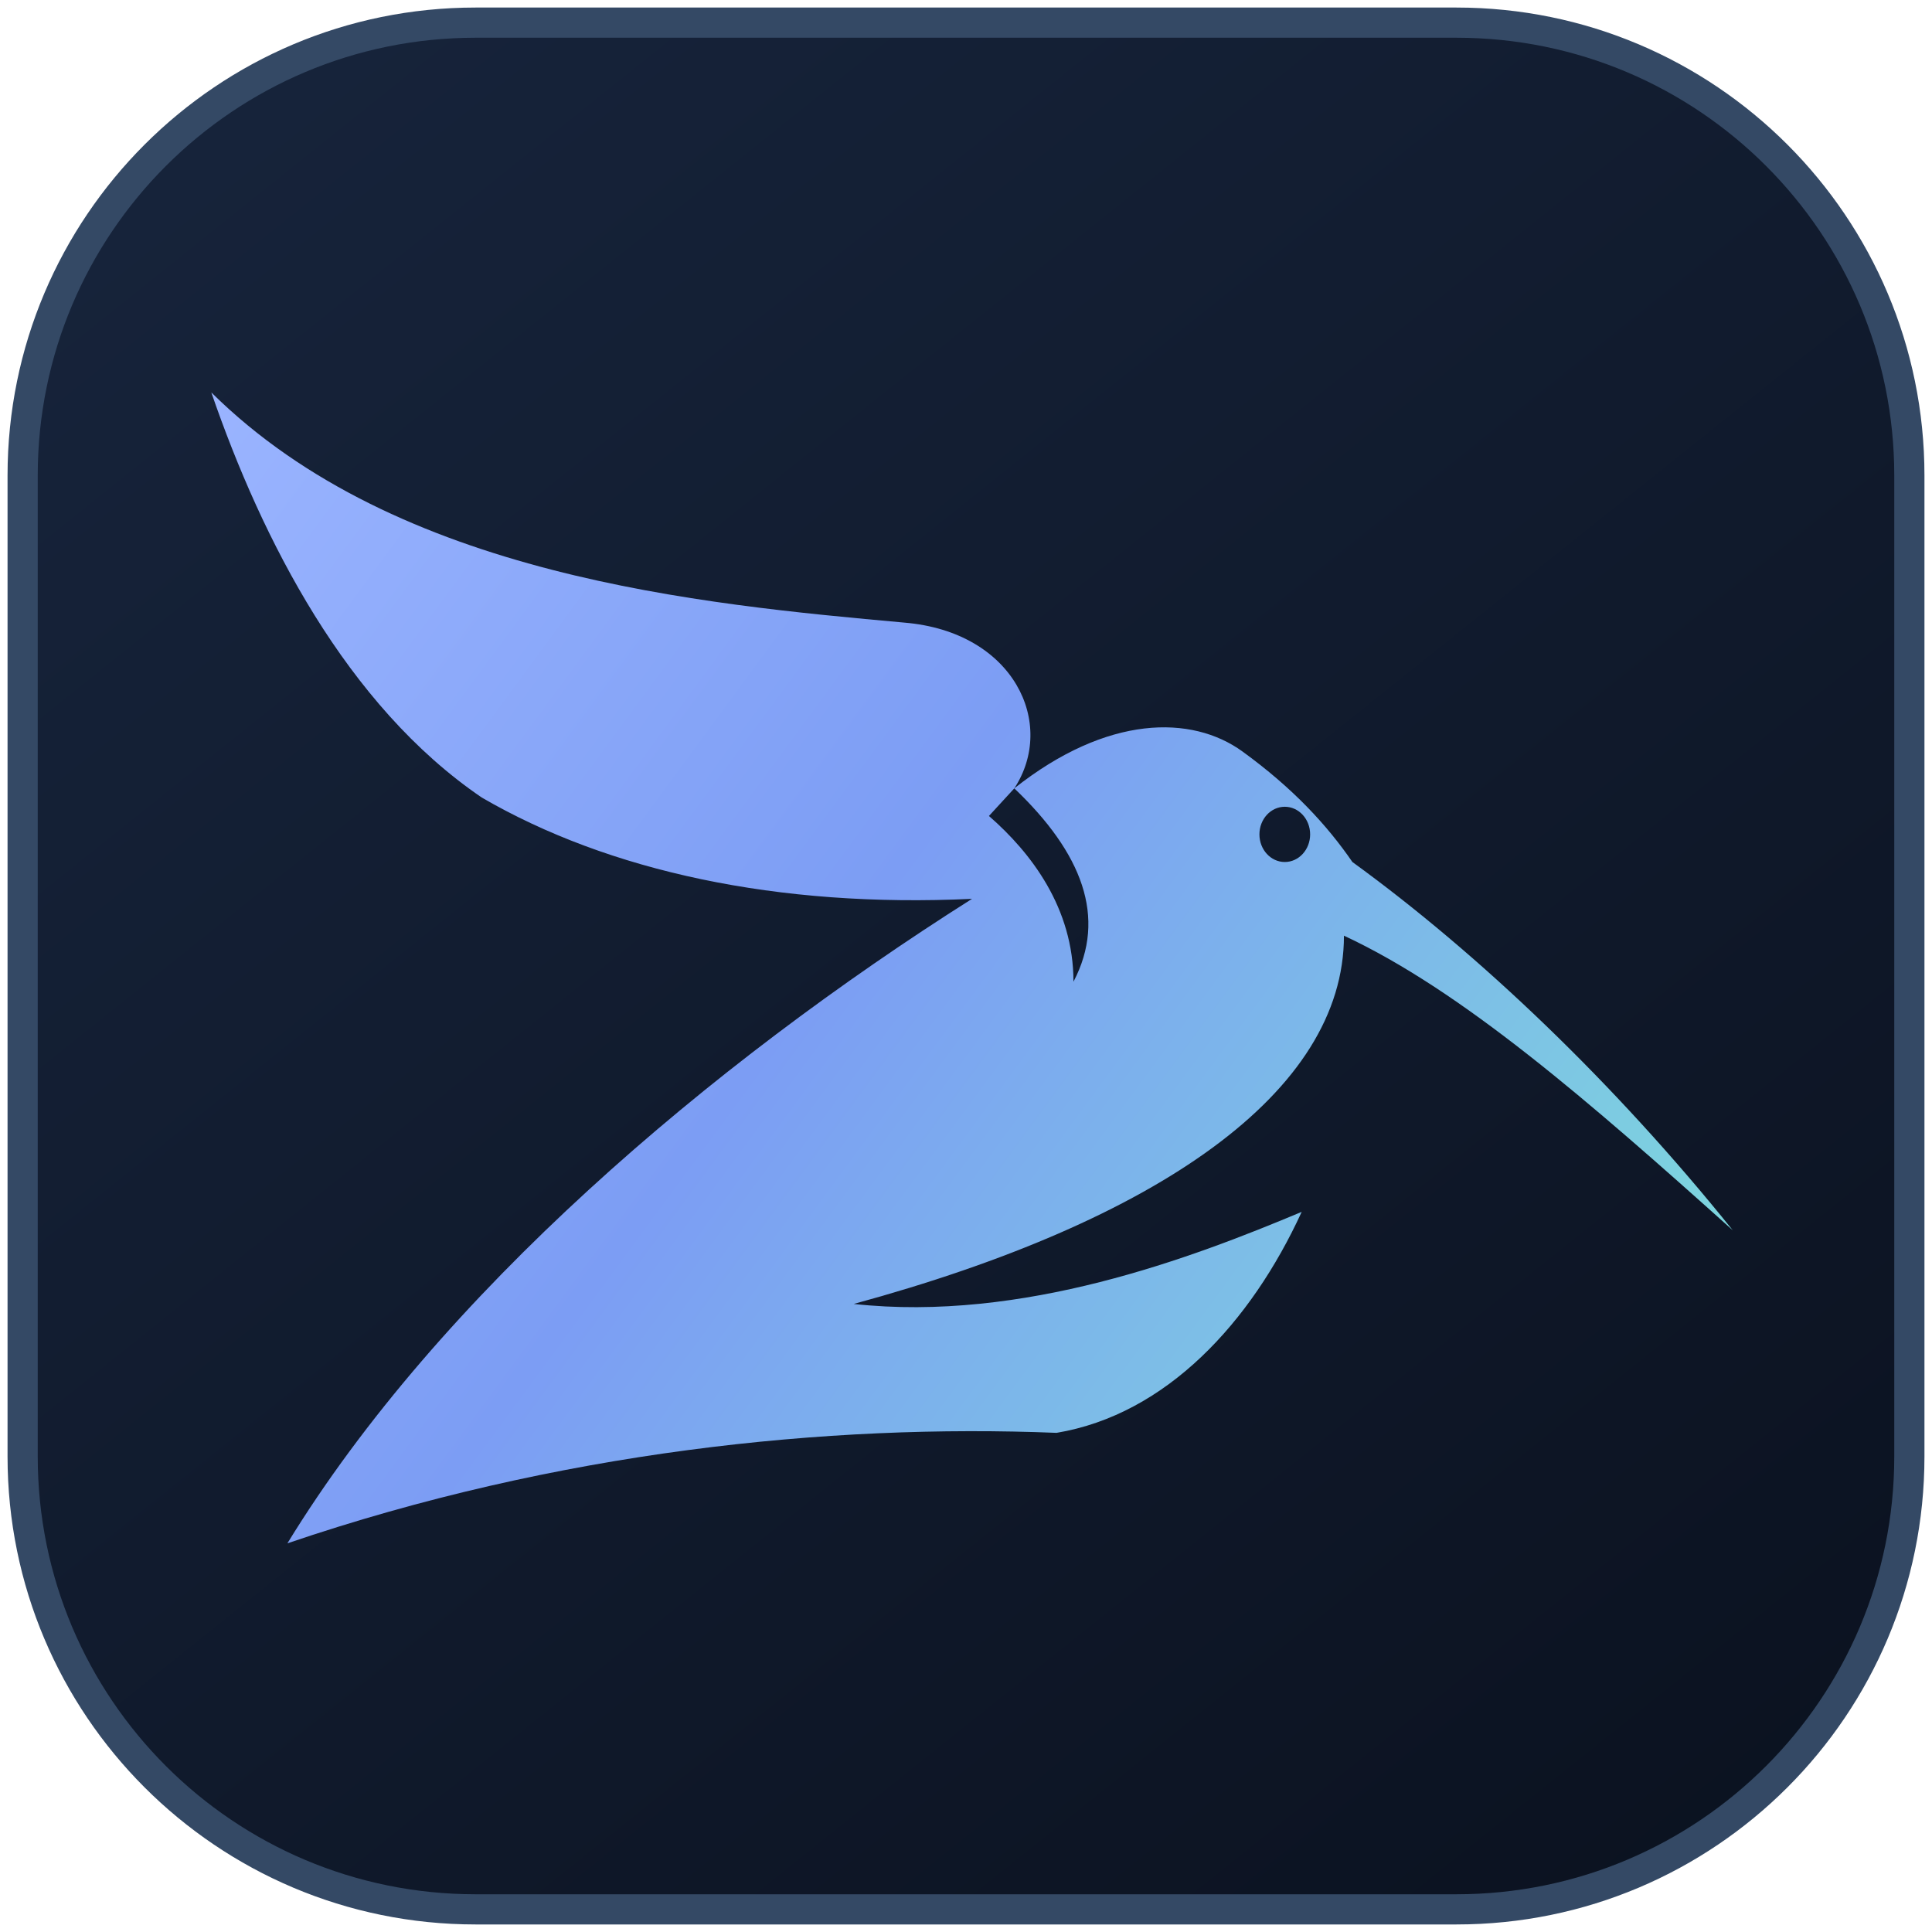
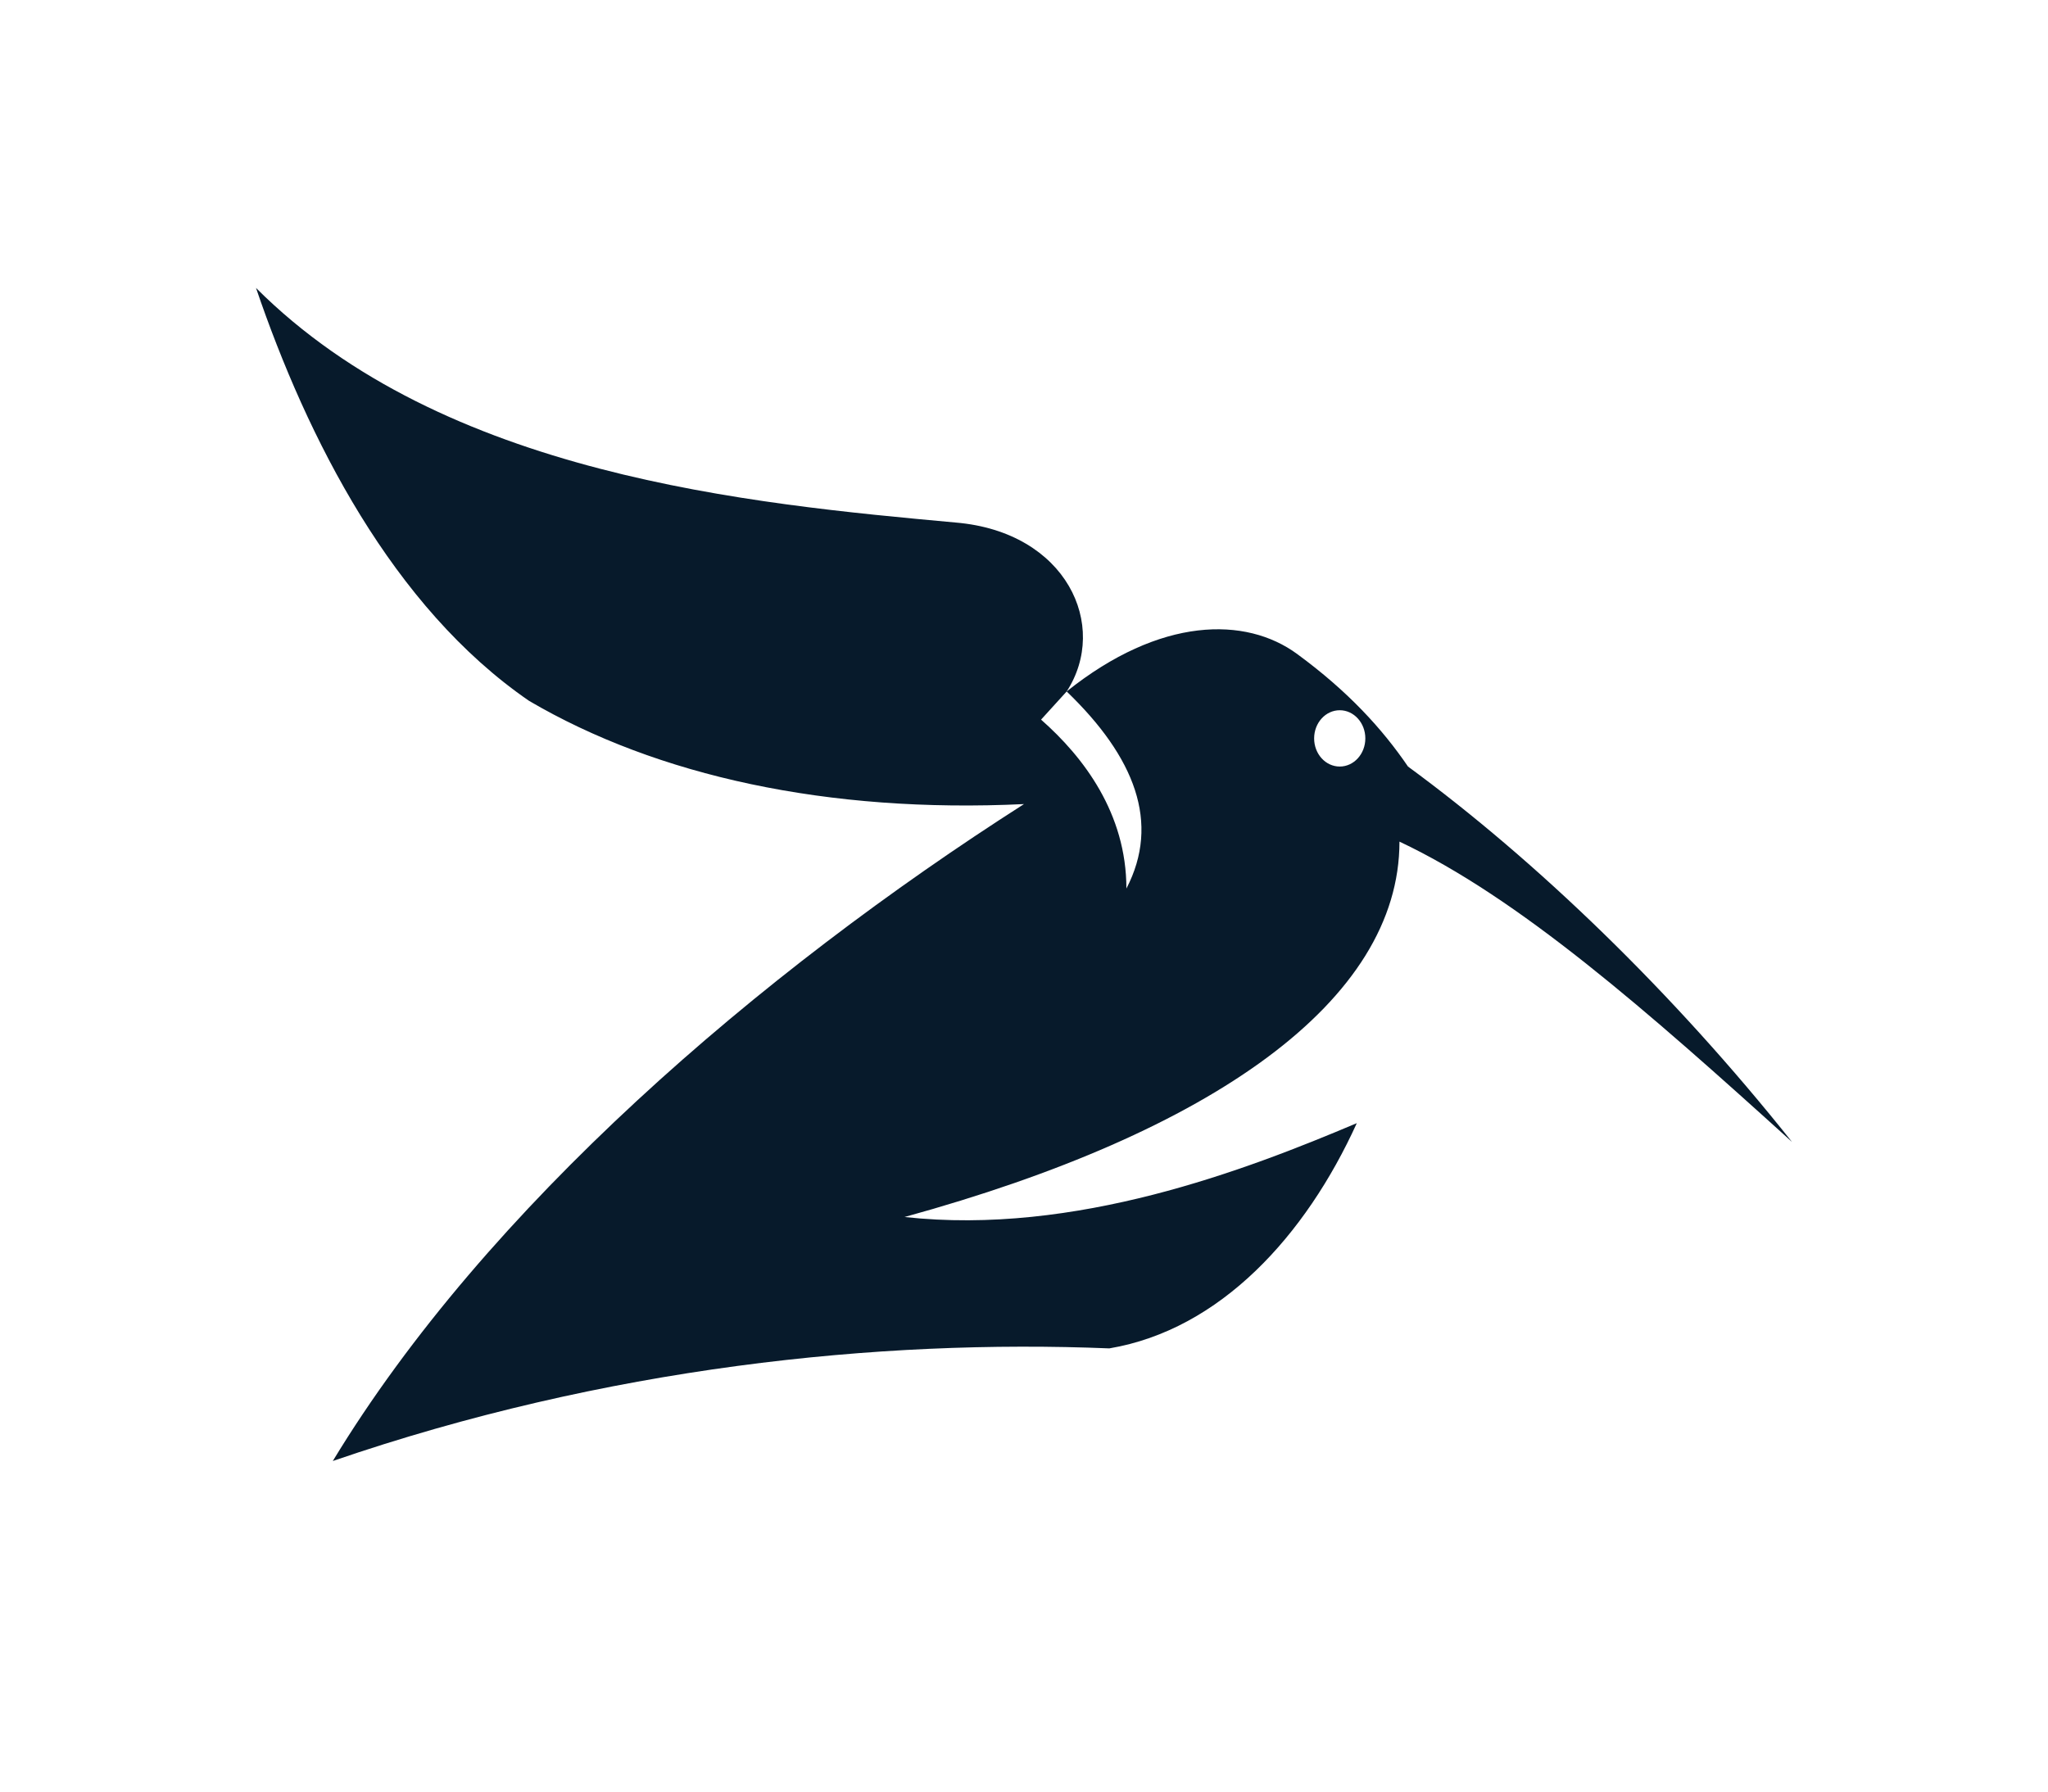
- <svg xmlns="http://www.w3.org/2000/svg" width="128" height="128" viewBox="0 0 128 128" role="img" aria-label="迅奇 Zipkiwi">
-   <defs>
-     <linearGradient id="zk-icon-base" x1="16" y1="8" x2="112" y2="128" gradientUnits="userSpaceOnUse">
-       <stop stop-color="#16233A" />
-       <stop offset="1" stop-color="#0B1220" />
-     </linearGradient>
-     <linearGradient id="zk-icon-bird" x1="82" y1="84" x2="238" y2="209" gradientUnits="userSpaceOnUse">
-       <stop stop-color="#9AB4FF" />
-       <stop offset=".48" stop-color="#7C9DF4" />
-       <stop offset="1" stop-color="#7DD7DD" />
-     </linearGradient>
-   </defs>
-   <rect x="1.5" y="1.5" width="125" height="125" rx="30" fill="url(#zk-icon-base)" stroke="#344965" stroke-width="2" />
-   <g transform="translate(14 26) scale(.56 .61) translate(-82 -84)">
-     <path fill="url(#zk-icon-bird)" fill-rule="evenodd" d="M82 84 C104 104 140 107 164 109 C177 110 182 120 177 127 C188 119 198 119 204 123 C210 127 214 131 217 135 C232 145 248 159 262 175 C245 161 230 149 216 143 C216 160 194 174 158 183 C178 185 198 178 211 173 C205 185 195 195 182 197 C155 196 123 199 91 209 C109 182 141 157 172 139 C149 140 129 136 114 128 C98 118 88 100 82 84 Z M177 127 C185 134 188 141 184 148 C184 140 179 134 174 130 Z M212 132 A3 3 0 1 0 206 132 A3 3 0 1 0 212 132 Z" />
+ <svg xmlns="http://www.w3.org/2000/svg" width="240" height="210" viewBox="0 0 240 210">
+   <g transform="translate(-52.0 -44.0) scale(1.0)">
+     <g transform="translate(0 -14.65) scale(1 1.1)">
+       <path fill="#071A2B" fill-rule="evenodd" d="M82 84 C104 104 140 107 164 109 C177 110 182 120 177 127 C188 119 198 119 204 123 C210 127 214 131 217 135 C232 145 248 159 262 175 C245 161 230 149 216 143 C216 160 194 174 158 183 C178 185 198 178 211 173 C205 185 195 195 182 197 C155 196 123 199 91 209 C109 182 141 157 172 139 C149 140 129 136 114 128 C98 118 88 100 82 84 Z M177 127 C185 134 188 141 184 148 C184 140 179 134 174 130 Z M212 132 A3 3 0 1 0 206 132 A3 3 0 1 0 212 132 Z" />
+     </g>
  </g>
</svg>
